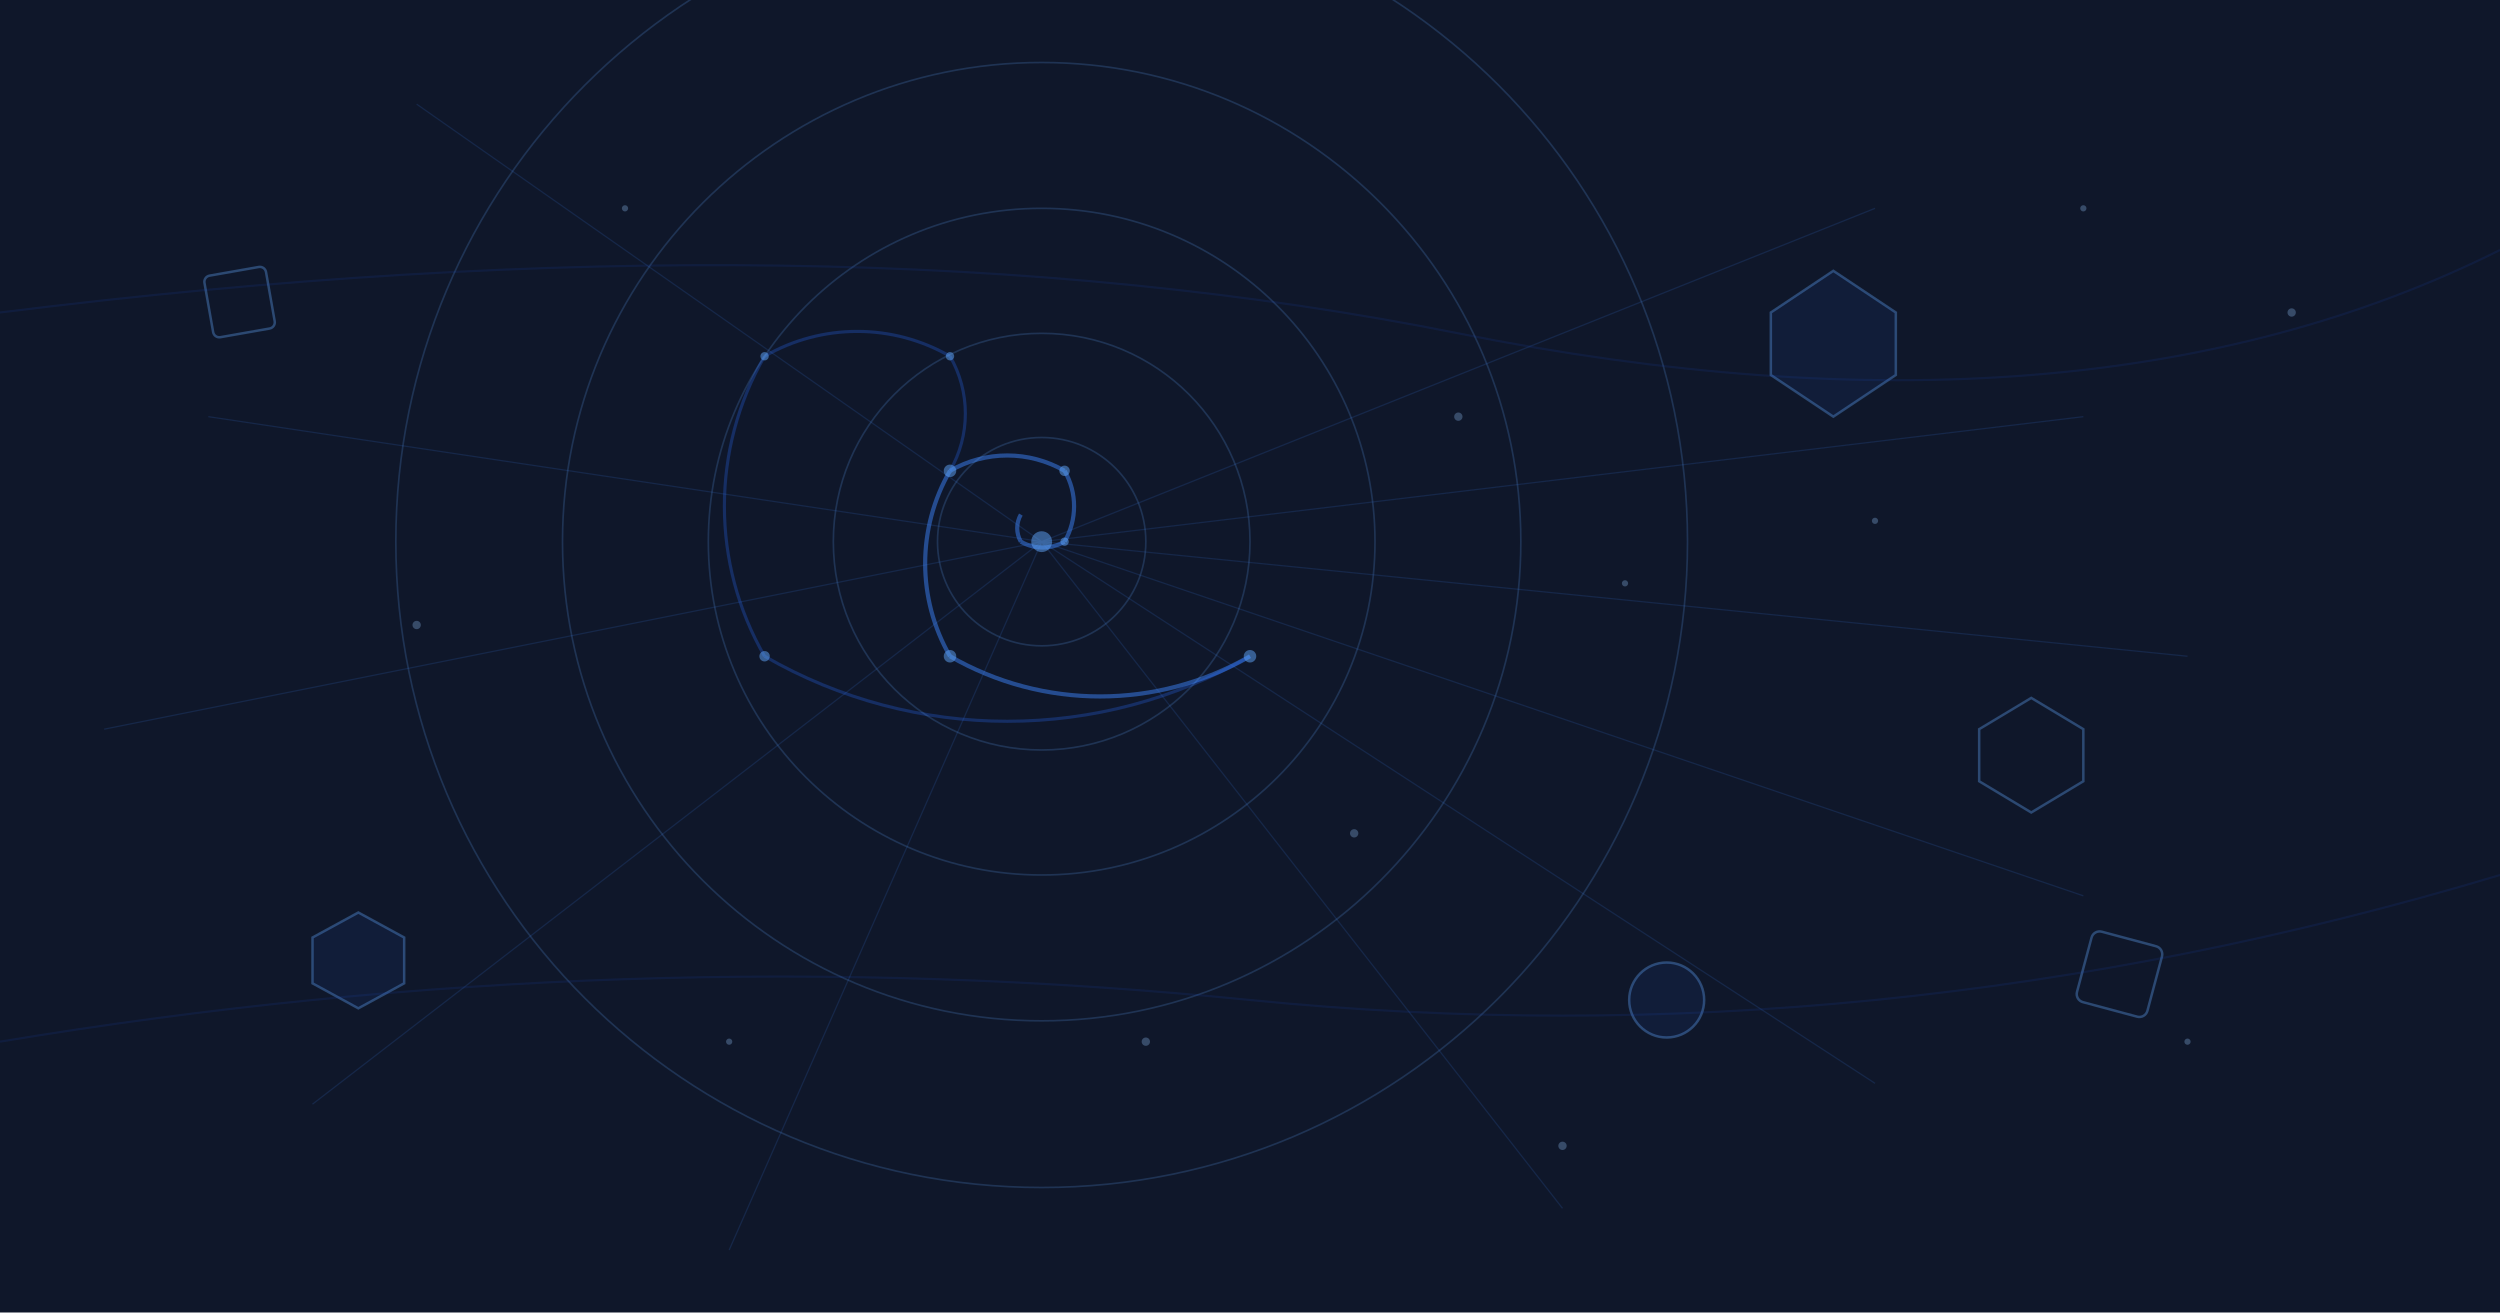
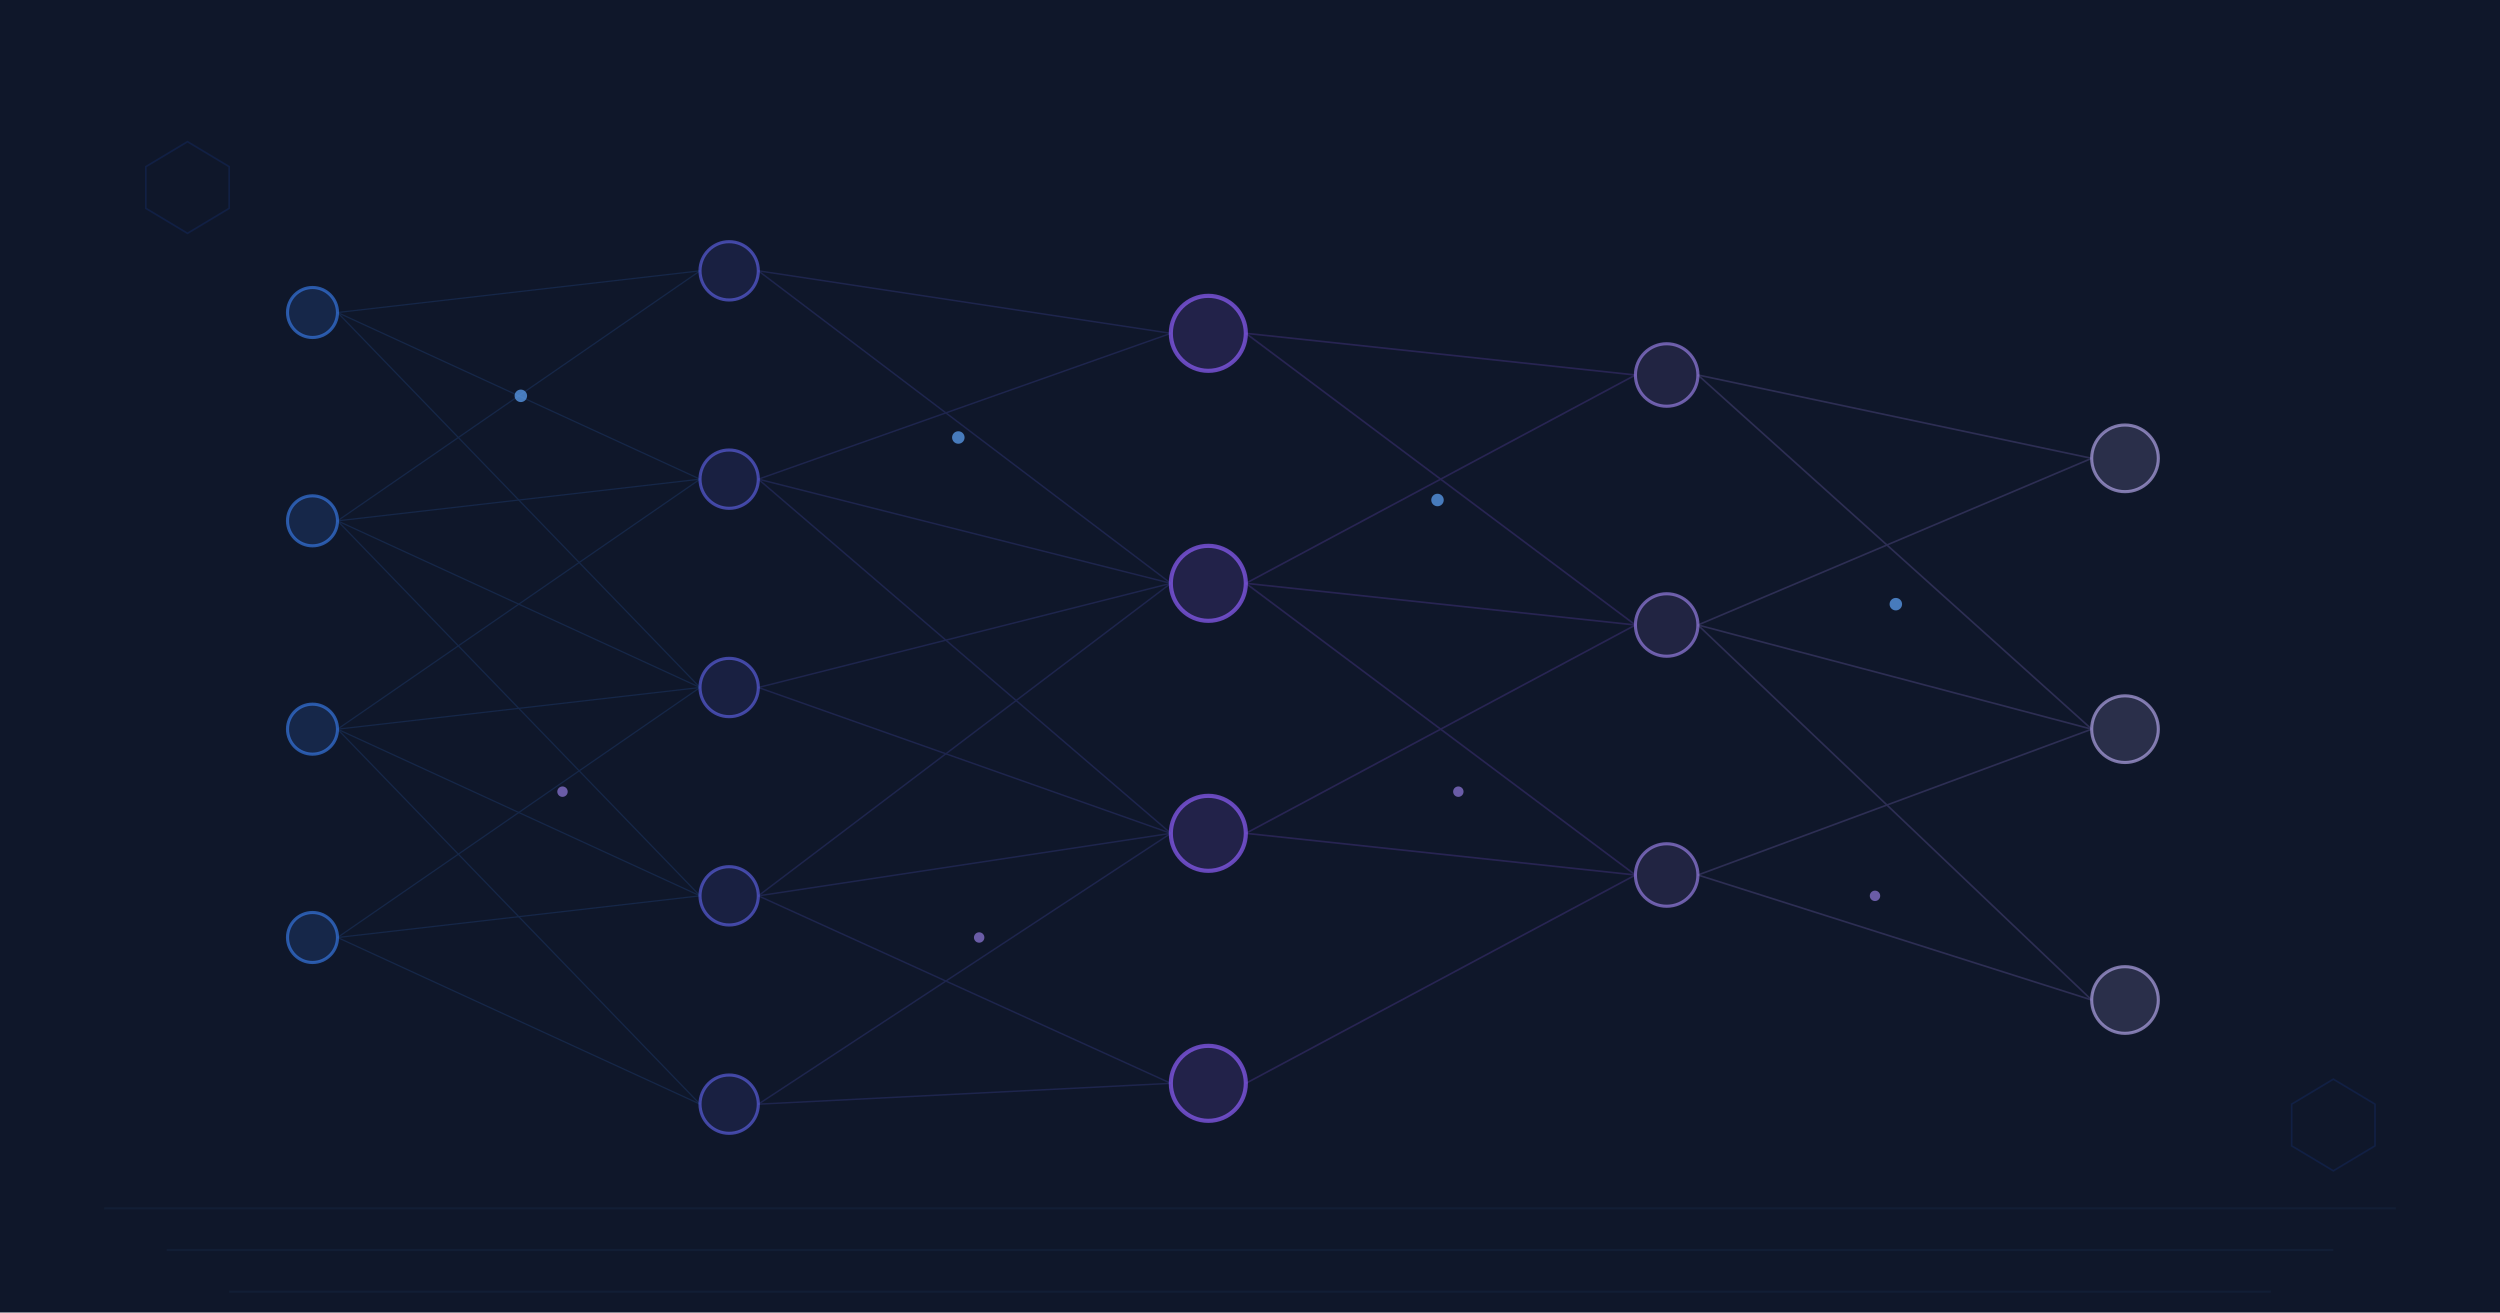
<svg xmlns="http://www.w3.org/2000/svg" width="1200" height="630" viewBox="0 0 1200 630">
  <rect width="1200" height="630" fill="#0f172a" />
-   <g fill="none" stroke="#3b82f6" stroke-width="2" opacity="0.5">
-     <path d="M600,315 A144,144 0 0,1 456,315" />
-     <path d="M456,315 A89,89 0 0,1 456,226" />
-     <path d="M456,226 A55,55 0 0,1 511,226" />
-     <path d="M511,226 A34,34 0 0,1 511,260" />
-     <path d="M511,260 A21,21 0 0,1 490,260" />
-     <path d="M490,260 A13,13 0 0,1 490,247" />
+   <g fill="none" stroke="#3b82f6" stroke-width="1.5" opacity="0.6">
+     <circle cx="150" cy="150" r="12" />
+     <circle cx="150" cy="250" r="12" />
+     <circle cx="150" cy="350" r="12" />
+     <circle cx="150" cy="450" r="12" />
  </g>
-   <g fill="none" stroke="#2563eb" stroke-width="1.5" opacity="0.3">
-     <path d="M600,315 A233,233 0 0,1 367,315" />
-     <path d="M367,315 A144,144 0 0,1 367,171" />
-     <path d="M367,171 A89,89 0 0,1 456,171" />
-     <path d="M456,171 A55,55 0 0,1 456,226" />
+   <g fill="none" stroke="#6366f1" stroke-width="1.5" opacity="0.6">
+     <circle cx="350" cy="130" r="14" />
+     <circle cx="350" cy="230" r="14" />
+     <circle cx="350" cy="330" r="14" />
+     <circle cx="350" cy="430" r="14" />
+     <circle cx="350" cy="530" r="14" />
  </g>
-   <g fill="none" stroke="#60a5fa" stroke-width="0.8" opacity="0.2">
-     <circle cx="500" cy="260" r="50" />
-     <circle cx="500" cy="260" r="100" />
-     <circle cx="500" cy="260" r="160" />
-     <circle cx="500" cy="260" r="230" />
-     <circle cx="500" cy="260" r="310" />
+   <g fill="none" stroke="#8b5cf6" stroke-width="2" opacity="0.7">
+     <circle cx="580" cy="160" r="18" />
+     <circle cx="580" cy="280" r="18" />
+     <circle cx="580" cy="400" r="18" />
+     <circle cx="580" cy="520" r="18" />
+   </g>
+   <g fill="none" stroke="#a78bfa" stroke-width="1.5" opacity="0.6">
+     <circle cx="800" cy="180" r="15" />
+     <circle cx="800" cy="300" r="15" />
+     <circle cx="800" cy="420" r="15" />
+   </g>
+   <g fill="none" stroke="#c4b5fd" stroke-width="1.5" opacity="0.6">
+     <circle cx="1020" cy="220" r="16" />
+     <circle cx="1020" cy="350" r="16" />
+     <circle cx="1020" cy="480" r="16" />
  </g>
  <g stroke="#3b82f6" stroke-width="0.6" opacity="0.15">
-     <line x1="500" y1="260" x2="900" y2="100" />
-     <line x1="500" y1="260" x2="1000" y2="200" />
-     <line x1="500" y1="260" x2="1050" y2="315" />
-     <line x1="500" y1="260" x2="1000" y2="430" />
-     <line x1="500" y1="260" x2="900" y2="520" />
-     <line x1="500" y1="260" x2="750" y2="580" />
-     <line x1="500" y1="260" x2="200" y2="50" />
-     <line x1="500" y1="260" x2="100" y2="200" />
-     <line x1="500" y1="260" x2="50" y2="350" />
-     <line x1="500" y1="260" x2="150" y2="530" />
-     <line x1="500" y1="260" x2="350" y2="600" />
+     <line x1="162" y1="150" x2="336" y2="130" />
+     <line x1="162" y1="150" x2="336" y2="230" />
+     <line x1="162" y1="150" x2="336" y2="330" />
+     <line x1="162" y1="250" x2="336" y2="130" />
+     <line x1="162" y1="250" x2="336" y2="230" />
+     <line x1="162" y1="250" x2="336" y2="330" />
+     <line x1="162" y1="250" x2="336" y2="430" />
+     <line x1="162" y1="350" x2="336" y2="230" />
+     <line x1="162" y1="350" x2="336" y2="330" />
+     <line x1="162" y1="350" x2="336" y2="430" />
+     <line x1="162" y1="350" x2="336" y2="530" />
+     <line x1="162" y1="450" x2="336" y2="330" />
+     <line x1="162" y1="450" x2="336" y2="430" />
+     <line x1="162" y1="450" x2="336" y2="530" />
  </g>
-   <g fill="none" stroke="#60a5fa" stroke-width="1.2" opacity="0.35">
-     <polygon points="850,150 880,130 910,150 910,180 880,200 850,180" />
-     <polygon points="950,350 975,335 1000,350 1000,375 975,390 950,375" />
-     <polygon points="150,450 172,438 194,450 194,472 172,484 150,472" />
-     <rect x="1000" y="450" width="35" height="35" rx="4" transform="rotate(15 1017 467)" />
-     <circle cx="800" cy="480" r="18" />
-     <rect x="100" y="130" width="30" height="30" rx="3" transform="rotate(-10 115 145)" />
+   <g stroke="#6366f1" stroke-width="0.7" opacity="0.18">
+     <line x1="364" y1="130" x2="562" y2="160" />
+     <line x1="364" y1="130" x2="562" y2="280" />
+     <line x1="364" y1="230" x2="562" y2="160" />
+     <line x1="364" y1="230" x2="562" y2="280" />
+     <line x1="364" y1="230" x2="562" y2="400" />
+     <line x1="364" y1="330" x2="562" y2="280" />
+     <line x1="364" y1="330" x2="562" y2="400" />
+     <line x1="364" y1="430" x2="562" y2="280" />
+     <line x1="364" y1="430" x2="562" y2="400" />
+     <line x1="364" y1="430" x2="562" y2="520" />
+     <line x1="364" y1="530" x2="562" y2="400" />
+     <line x1="364" y1="530" x2="562" y2="520" />
  </g>
-   <g fill="#2563eb" opacity="0.08">
-     <polygon points="850,150 880,130 910,150 910,180 880,200 850,180" />
-     <circle cx="800" cy="480" r="18" />
-     <polygon points="150,450 172,438 194,450 194,472 172,484 150,472" />
+   <g stroke="#8b5cf6" stroke-width="0.8" opacity="0.2">
+     <line x1="598" y1="160" x2="785" y2="180" />
+     <line x1="598" y1="160" x2="785" y2="300" />
+     <line x1="598" y1="280" x2="785" y2="180" />
+     <line x1="598" y1="280" x2="785" y2="300" />
+     <line x1="598" y1="280" x2="785" y2="420" />
+     <line x1="598" y1="400" x2="785" y2="300" />
+     <line x1="598" y1="400" x2="785" y2="420" />
+     <line x1="598" y1="520" x2="785" y2="420" />
  </g>
-   <g fill="#60a5fa" opacity="0.5">
-     <circle cx="500" cy="260" r="5" />
-     <circle cx="600" cy="315" r="3" />
-     <circle cx="456" cy="315" r="3" />
-     <circle cx="456" cy="226" r="3" />
-     <circle cx="511" cy="226" r="2.5" />
-     <circle cx="511" cy="260" r="2" />
-     <circle cx="367" cy="315" r="2.5" />
-     <circle cx="367" cy="171" r="2" />
-     <circle cx="456" cy="171" r="2" />
+   <g stroke="#a78bfa" stroke-width="0.8" opacity="0.2">
+     <line x1="815" y1="180" x2="1004" y2="220" />
+     <line x1="815" y1="180" x2="1004" y2="350" />
+     <line x1="815" y1="300" x2="1004" y2="220" />
+     <line x1="815" y1="300" x2="1004" y2="350" />
+     <line x1="815" y1="300" x2="1004" y2="480" />
+     <line x1="815" y1="420" x2="1004" y2="350" />
+     <line x1="815" y1="420" x2="1004" y2="480" />
  </g>
-   <g fill="#93c5fd" opacity="0.3">
-     <circle cx="700" cy="200" r="2" />
-     <circle cx="780" cy="280" r="1.5" />
-     <circle cx="650" cy="400" r="2" />
-     <circle cx="900" cy="250" r="1.5" />
-     <circle cx="1100" cy="150" r="2" />
-     <circle cx="1050" cy="500" r="1.5" />
-     <circle cx="300" cy="100" r="1.5" />
-     <circle cx="200" cy="300" r="2" />
-     <circle cx="350" cy="500" r="1.5" />
-     <circle cx="750" cy="550" r="2" />
-     <circle cx="1000" cy="100" r="1.5" />
-     <circle cx="550" cy="500" r="2" />
+   <g fill="#3b82f6" opacity="0.15">
+     <circle cx="150" cy="150" r="12" />
+     <circle cx="150" cy="250" r="12" />
+     <circle cx="150" cy="350" r="12" />
+     <circle cx="150" cy="450" r="12" />
  </g>
-   <g fill="none" stroke="#1d4ed8" stroke-width="1" opacity="0.12">
-     <path d="M0,500 Q300,450 600,480 T1200,420" />
-     <path d="M0,150 Q400,100 700,160 T1200,120" />
+   <g fill="#6366f1" opacity="0.12">
+     <circle cx="350" cy="130" r="14" />
+     <circle cx="350" cy="230" r="14" />
+     <circle cx="350" cy="330" r="14" />
+     <circle cx="350" cy="430" r="14" />
+     <circle cx="350" cy="530" r="14" />
+   </g>
+   <g fill="#8b5cf6" opacity="0.15">
+     <circle cx="580" cy="160" r="18" />
+     <circle cx="580" cy="280" r="18" />
+     <circle cx="580" cy="400" r="18" />
+     <circle cx="580" cy="520" r="18" />
+   </g>
+   <g fill="#a78bfa" opacity="0.12">
+     <circle cx="800" cy="180" r="15" />
+     <circle cx="800" cy="300" r="15" />
+     <circle cx="800" cy="420" r="15" />
+   </g>
+   <g fill="#c4b5fd" opacity="0.15">
+     <circle cx="1020" cy="220" r="16" />
+     <circle cx="1020" cy="350" r="16" />
+     <circle cx="1020" cy="480" r="16" />
+   </g>
+   <g fill="#60a5fa" opacity="0.7">
+     <circle cx="250" cy="190" r="3" />
+     <circle cx="460" cy="210" r="3" />
+     <circle cx="690" cy="240" r="3" />
+     <circle cx="910" cy="290" r="3" />
+   </g>
+   <g fill="#a78bfa" opacity="0.6">
+     <circle cx="270" cy="380" r="2.5" />
+     <circle cx="470" cy="450" r="2.5" />
+     <circle cx="700" cy="380" r="2.5" />
+     <circle cx="900" cy="430" r="2.5" />
+   </g>
+   <g stroke="#1e3a5f" stroke-width="1" opacity="0.2">
+     <line x1="50" y1="580" x2="1150" y2="580" />
+     <line x1="80" y1="600" x2="1120" y2="600" />
+     <line x1="110" y1="620" x2="1090" y2="620" />
+   </g>
+   <g fill="none" stroke="#1d4ed8" stroke-width="0.8" opacity="0.15">
+     <polygon points="70,80 90,68 110,80 110,100 90,112 70,100" />
+     <polygon points="1100,530 1120,518 1140,530 1140,550 1120,562 1100,550" />
  </g>
</svg>
